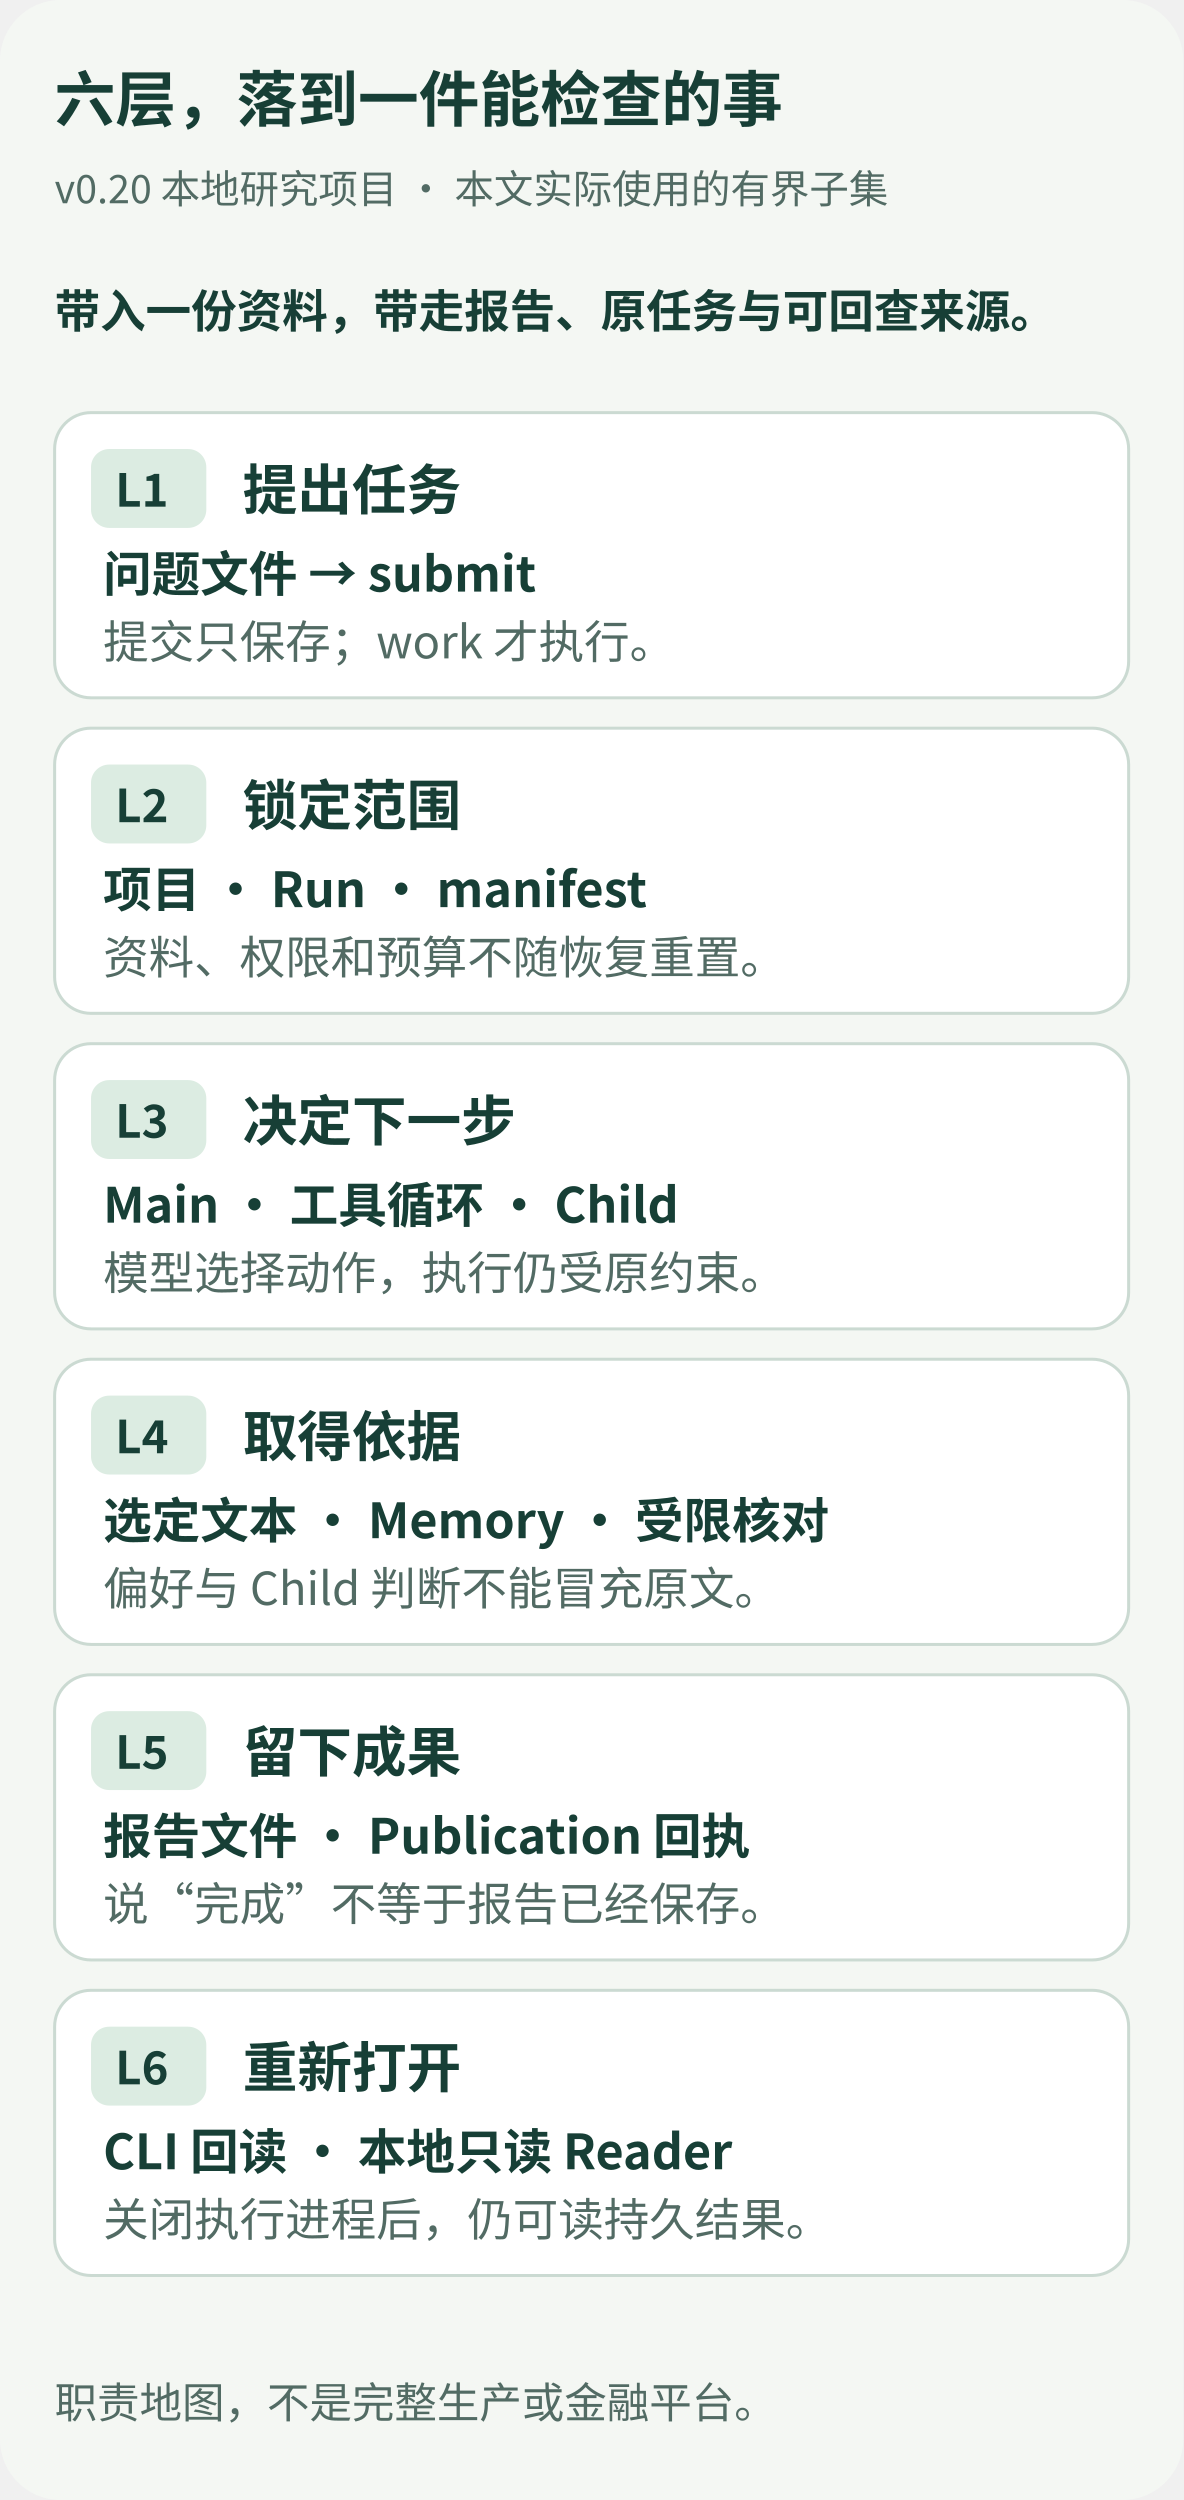
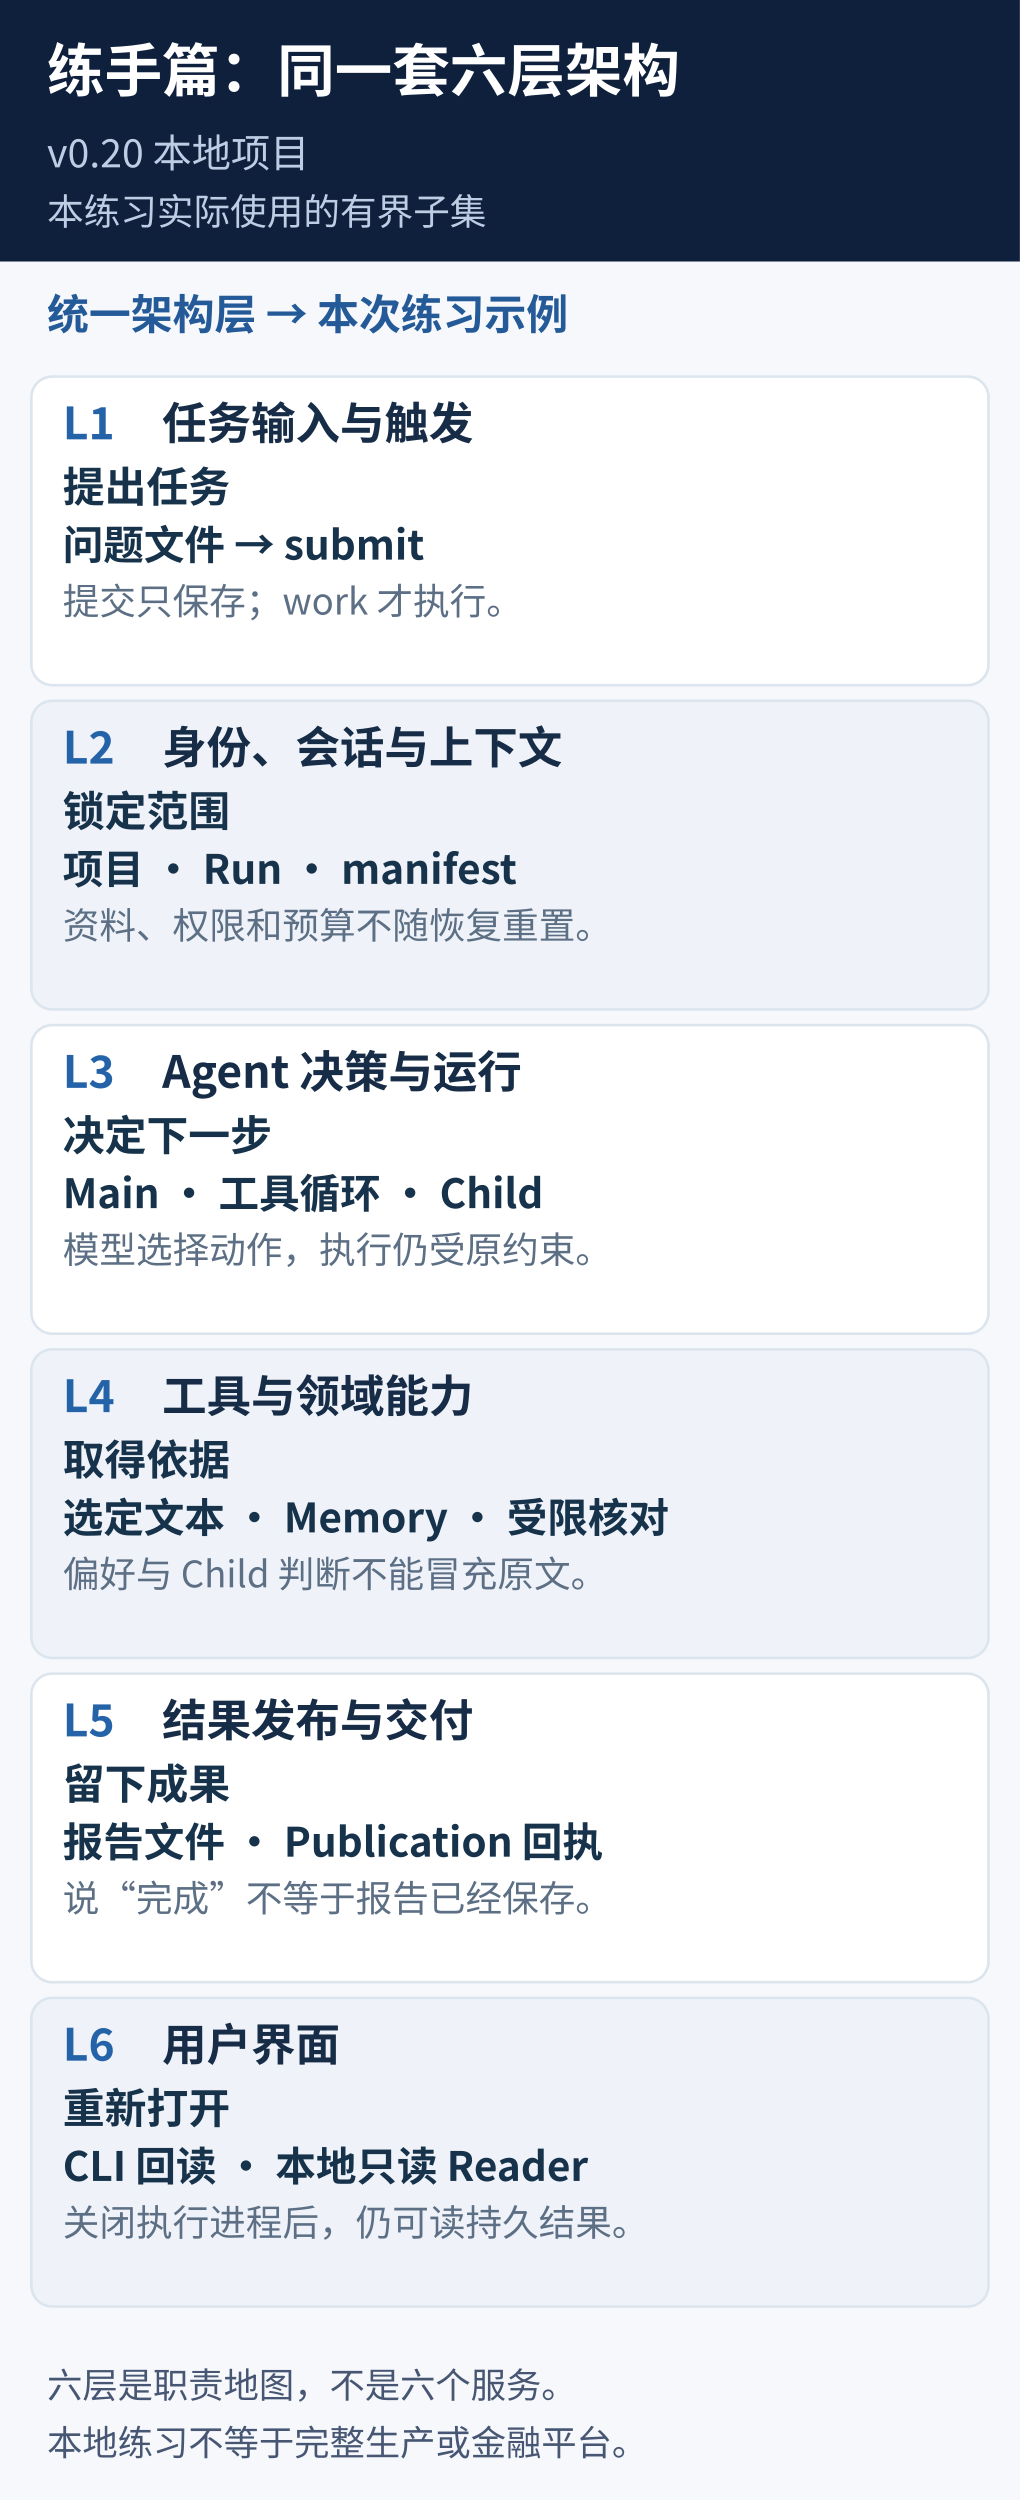
- <svg xmlns="http://www.w3.org/2000/svg" width="390" height="824" viewBox="0 0 390 824" role="img" aria-labelledby="title desc">
-   <rect width="390" height="824" rx="20" fill="#f4f7f3" />
-   <style>text{font-family:"Noto Sans CJK SC","DejaVu Sans",sans-serif;fill:#173f36}.muted{fill:#526b64}</style>
-   <text x="18" y="40" font-size="20" font-weight="700" class="">六层，落到一件能检查的事</text>
-   <text x="18" y="67" font-size="13" font-weight="400" class="muted">v0.20 本地研究项目 · 本文实际使用的有界子集</text>
-   <text x="18" y="108" font-size="15" font-weight="600" class="">带入一份资料，带走报告、原任务与可回查来源。</text>
-   <rect x="18" y="136" width="354" height="94" rx="12" fill="#ffffff" stroke="#cbdad2" />
-   <rect x="30" y="148" width="38" height="26" rx="6" fill="#dcece2" />
-   <text x="38" y="167" font-size="15" font-weight="700" class="">L1</text>
-   <text x="80" y="168" font-size="18" font-weight="700" class="">提出任务</text>
-   <text x="34" y="195" font-size="16" font-weight="600" class="">问题文件 → submit</text>
-   <text x="34" y="217" font-size="15" font-weight="400" class="muted">提交只保存；work 才执行。</text>
-   <rect x="18" y="240" width="354" height="94" rx="12" fill="#ffffff" stroke="#cbdad2" />
-   <rect x="30" y="252" width="38" height="26" rx="6" fill="#dcece2" />
-   <text x="38" y="271" font-size="15" font-weight="700" class="">L2</text>
-   <text x="80" y="272" font-size="18" font-weight="700" class="">锁定范围</text>
-   <text x="34" y="299" font-size="16" font-weight="600" class="">项目 · Run · manifest</text>
-   <text x="34" y="321" font-size="15" font-weight="400" class="muted">资料、权限和预算不随恢复重置。</text>
-   <rect x="18" y="344" width="354" height="94" rx="12" fill="#ffffff" stroke="#cbdad2" />
-   <rect x="30" y="356" width="38" height="26" rx="6" fill="#dcece2" />
-   <text x="38" y="375" font-size="15" font-weight="700" class="">L3</text>
-   <text x="80" y="376" font-size="18" font-weight="700" class="">决定下一步</text>
-   <text x="34" y="403" font-size="16" font-weight="600" class="">Main · 工具循环 · Child</text>
-   <text x="34" y="425" font-size="15" font-weight="400" class="muted">模型选择动作，执行仍受原约束。</text>
-   <rect x="18" y="448" width="354" height="94" rx="12" fill="#ffffff" stroke="#cbdad2" />
-   <rect x="30" y="460" width="38" height="26" rx="6" fill="#dcece2" />
-   <text x="38" y="479" font-size="15" font-weight="700" class="">L4</text>
-   <text x="80" y="480" font-size="18" font-weight="700" class="">取得依据</text>
-   <text x="34" y="507" font-size="16" font-weight="600" class="">选定文本 · Memory · 受限核对</text>
-   <text x="34" y="529" font-size="15" font-weight="400" class="muted">偏好与 Child 判断不能冒充原文。</text>
-   <rect x="18" y="552" width="354" height="94" rx="12" fill="#ffffff" stroke="#cbdad2" />
-   <rect x="30" y="564" width="38" height="26" rx="6" fill="#dcece2" />
-   <text x="38" y="583" font-size="15" font-weight="700" class="">L5</text>
-   <text x="80" y="584" font-size="18" font-weight="700" class="">留下成果</text>
-   <text x="34" y="611" font-size="16" font-weight="600" class="">报告文件 · Publication 回执</text>
-   <text x="34" y="633" font-size="15" font-weight="400" class="muted">说“完成”不等于报告已经保存。</text>
-   <rect x="18" y="656" width="354" height="94" rx="12" fill="#ffffff" stroke="#cbdad2" />
-   <rect x="30" y="668" width="38" height="26" rx="6" fill="#dcece2" />
-   <text x="38" y="687" font-size="15" font-weight="700" class="">L6</text>
-   <text x="80" y="688" font-size="18" font-weight="700" class="">重新打开</text>
-   <text x="34" y="715" font-size="16" font-weight="600" class="">CLI 回读 · 本地只读 Reader</text>
-   <text x="34" y="737" font-size="15" font-weight="400" class="muted">关闭执行进程后，仍可读持久结果。</text>
-   <text x="18" y="797" font-size="14" font-weight="400" class="muted">职责地图，不是完整生产或金融平台。</text>
+ <svg xmlns="http://www.w3.org/2000/svg" width="390" height="956" viewBox="0 0 390 956" role="img" aria-labelledby="title desc">
+   <style>text{font-family:"Noto Sans CJK SC","Noto Sans SC","Microsoft YaHei",Arial,sans-serif}</style>
+   <rect width="390" height="956" fill="#F6F8FC" />
+   <rect width="390" height="100" fill="#0F203D" />
+   <text x="18" y="35" font-size="22" font-weight="760" fill="#FFFFFF">练手篇：同一套六层架构</text>
+   <text x="18" y="64" font-size="15" font-weight="500" fill="#BDCEE4">v0.20 本地项目</text>
+   <text x="18" y="86" font-size="14" font-weight="500" fill="#BDCEE4">本练习实际使用的有界子集</text>
+   <text x="18" y="126" font-size="16" font-weight="650" fill="#245A97">统一架构层 → 本次练习示例</text>
+   <g data-layer-id="L1" data-layer-name="任务输入与触发" data-layer-top="144">
+     <rect x="12" y="144" width="366" height="118" rx="8" fill="#FFFFFF" stroke="#DCE5ED" />
+     <text x="24" y="168" font-size="17" font-weight="760" fill="#2563A9">L1</text>
+     <text x="62" y="168" font-size="17" font-weight="730" fill="#172C46">任务输入与触发</text>
+     <text x="24" y="192" font-size="16" font-weight="700" fill="#17334B">提出任务</text>
+     <text x="24" y="214" font-size="15.5" font-weight="600" fill="#17334B">问题文件 → submit</text>
+     <text x="24" y="235" font-size="14" font-weight="450" fill="#5C6F84">提交只保存；work 才执行。</text>
+   </g>
+   <g data-layer-id="L2" data-layer-name="身份、会话与上下文" data-layer-top="268">
+     <rect x="12" y="268" width="366" height="118" rx="8" fill="#EFF3F9" stroke="#DCE5ED" />
+     <text x="24" y="292" font-size="17" font-weight="760" fill="#2563A9">L2</text>
+     <text x="62" y="292" font-size="17" font-weight="730" fill="#172C46">身份、会话与上下文</text>
+     <text x="24" y="316" font-size="16" font-weight="700" fill="#17334B">锁定范围</text>
+     <text x="24" y="338" font-size="15.5" font-weight="600" fill="#17334B">项目 · Run · manifest</text>
+     <text x="24" y="359" font-size="14" font-weight="450" fill="#5C6F84">资料、权限和预算不随恢复重置。</text>
+   </g>
+   <g data-layer-id="L3" data-layer-name="Agent 决策与运行" data-layer-top="392">
+     <rect x="12" y="392" width="366" height="118" rx="8" fill="#FFFFFF" stroke="#DCE5ED" />
+     <text x="24" y="416" font-size="17" font-weight="760" fill="#2563A9">L3</text>
+     <text x="62" y="416" font-size="17" font-weight="730" fill="#172C46">Agent 决策与运行</text>
+     <text x="24" y="440" font-size="16" font-weight="700" fill="#17334B">决定下一步</text>
+     <text x="24" y="462" font-size="15.5" font-weight="600" fill="#17334B">Main · 工具循环 · Child</text>
+     <text x="24" y="483" font-size="14" font-weight="450" fill="#5C6F84">模型选择动作，执行仍受原约束。</text>
+   </g>
+   <g data-layer-id="L4" data-layer-name="工具与领域能力" data-layer-top="516">
+     <rect x="12" y="516" width="366" height="118" rx="8" fill="#EFF3F9" stroke="#DCE5ED" />
+     <text x="24" y="540" font-size="17" font-weight="760" fill="#2563A9">L4</text>
+     <text x="62" y="540" font-size="17" font-weight="730" fill="#172C46">工具与领域能力</text>
+     <text x="24" y="564" font-size="16" font-weight="700" fill="#17334B">取得依据</text>
+     <text x="24" y="586" font-size="15.5" font-weight="600" fill="#17334B">选定文本 · Memory · 受限核对</text>
+     <text x="24" y="607" font-size="14" font-weight="450" fill="#5C6F84">偏好与 Child 判断不能冒充原文。</text>
+   </g>
+   <g data-layer-id="L5" data-layer-name="结果发布与交付" data-layer-top="640">
+     <rect x="12" y="640" width="366" height="118" rx="8" fill="#FFFFFF" stroke="#DCE5ED" />
+     <text x="24" y="664" font-size="17" font-weight="760" fill="#2563A9">L5</text>
+     <text x="62" y="664" font-size="17" font-weight="730" fill="#172C46">结果发布与交付</text>
+     <text x="24" y="688" font-size="16" font-weight="700" fill="#17334B">留下成果</text>
+     <text x="24" y="710" font-size="15.5" font-weight="600" fill="#17334B">报告文件 · Publication 回执</text>
+     <text x="24" y="731" font-size="14" font-weight="450" fill="#5C6F84">说“完成”不等于报告已经保存。</text>
+   </g>
+   <g data-layer-id="L6" data-layer-name="用户界面" data-layer-top="764">
+     <rect x="12" y="764" width="366" height="118" rx="8" fill="#EFF3F9" stroke="#DCE5ED" />
+     <text x="24" y="788" font-size="17" font-weight="760" fill="#2563A9">L6</text>
+     <text x="62" y="788" font-size="17" font-weight="730" fill="#172C46">用户界面</text>
+     <text x="24" y="812" font-size="16" font-weight="700" fill="#17334B">重新打开</text>
+     <text x="24" y="834" font-size="15.5" font-weight="600" fill="#17334B">CLI 回读 · 本地只读 Reader</text>
+     <text x="24" y="855" font-size="14" font-weight="450" fill="#5C6F84">关闭执行进程后，仍可读持久结果。</text>
+   </g>
+   <text x="18" y="917" font-size="13.5" font-weight="500" fill="#465673">六层是职责地图，不是六个服务。</text>
+   <text x="18" y="939" font-size="13.5" font-weight="500" fill="#465673">本地练习不等于完整生产或金融平台。</text>
</svg>
